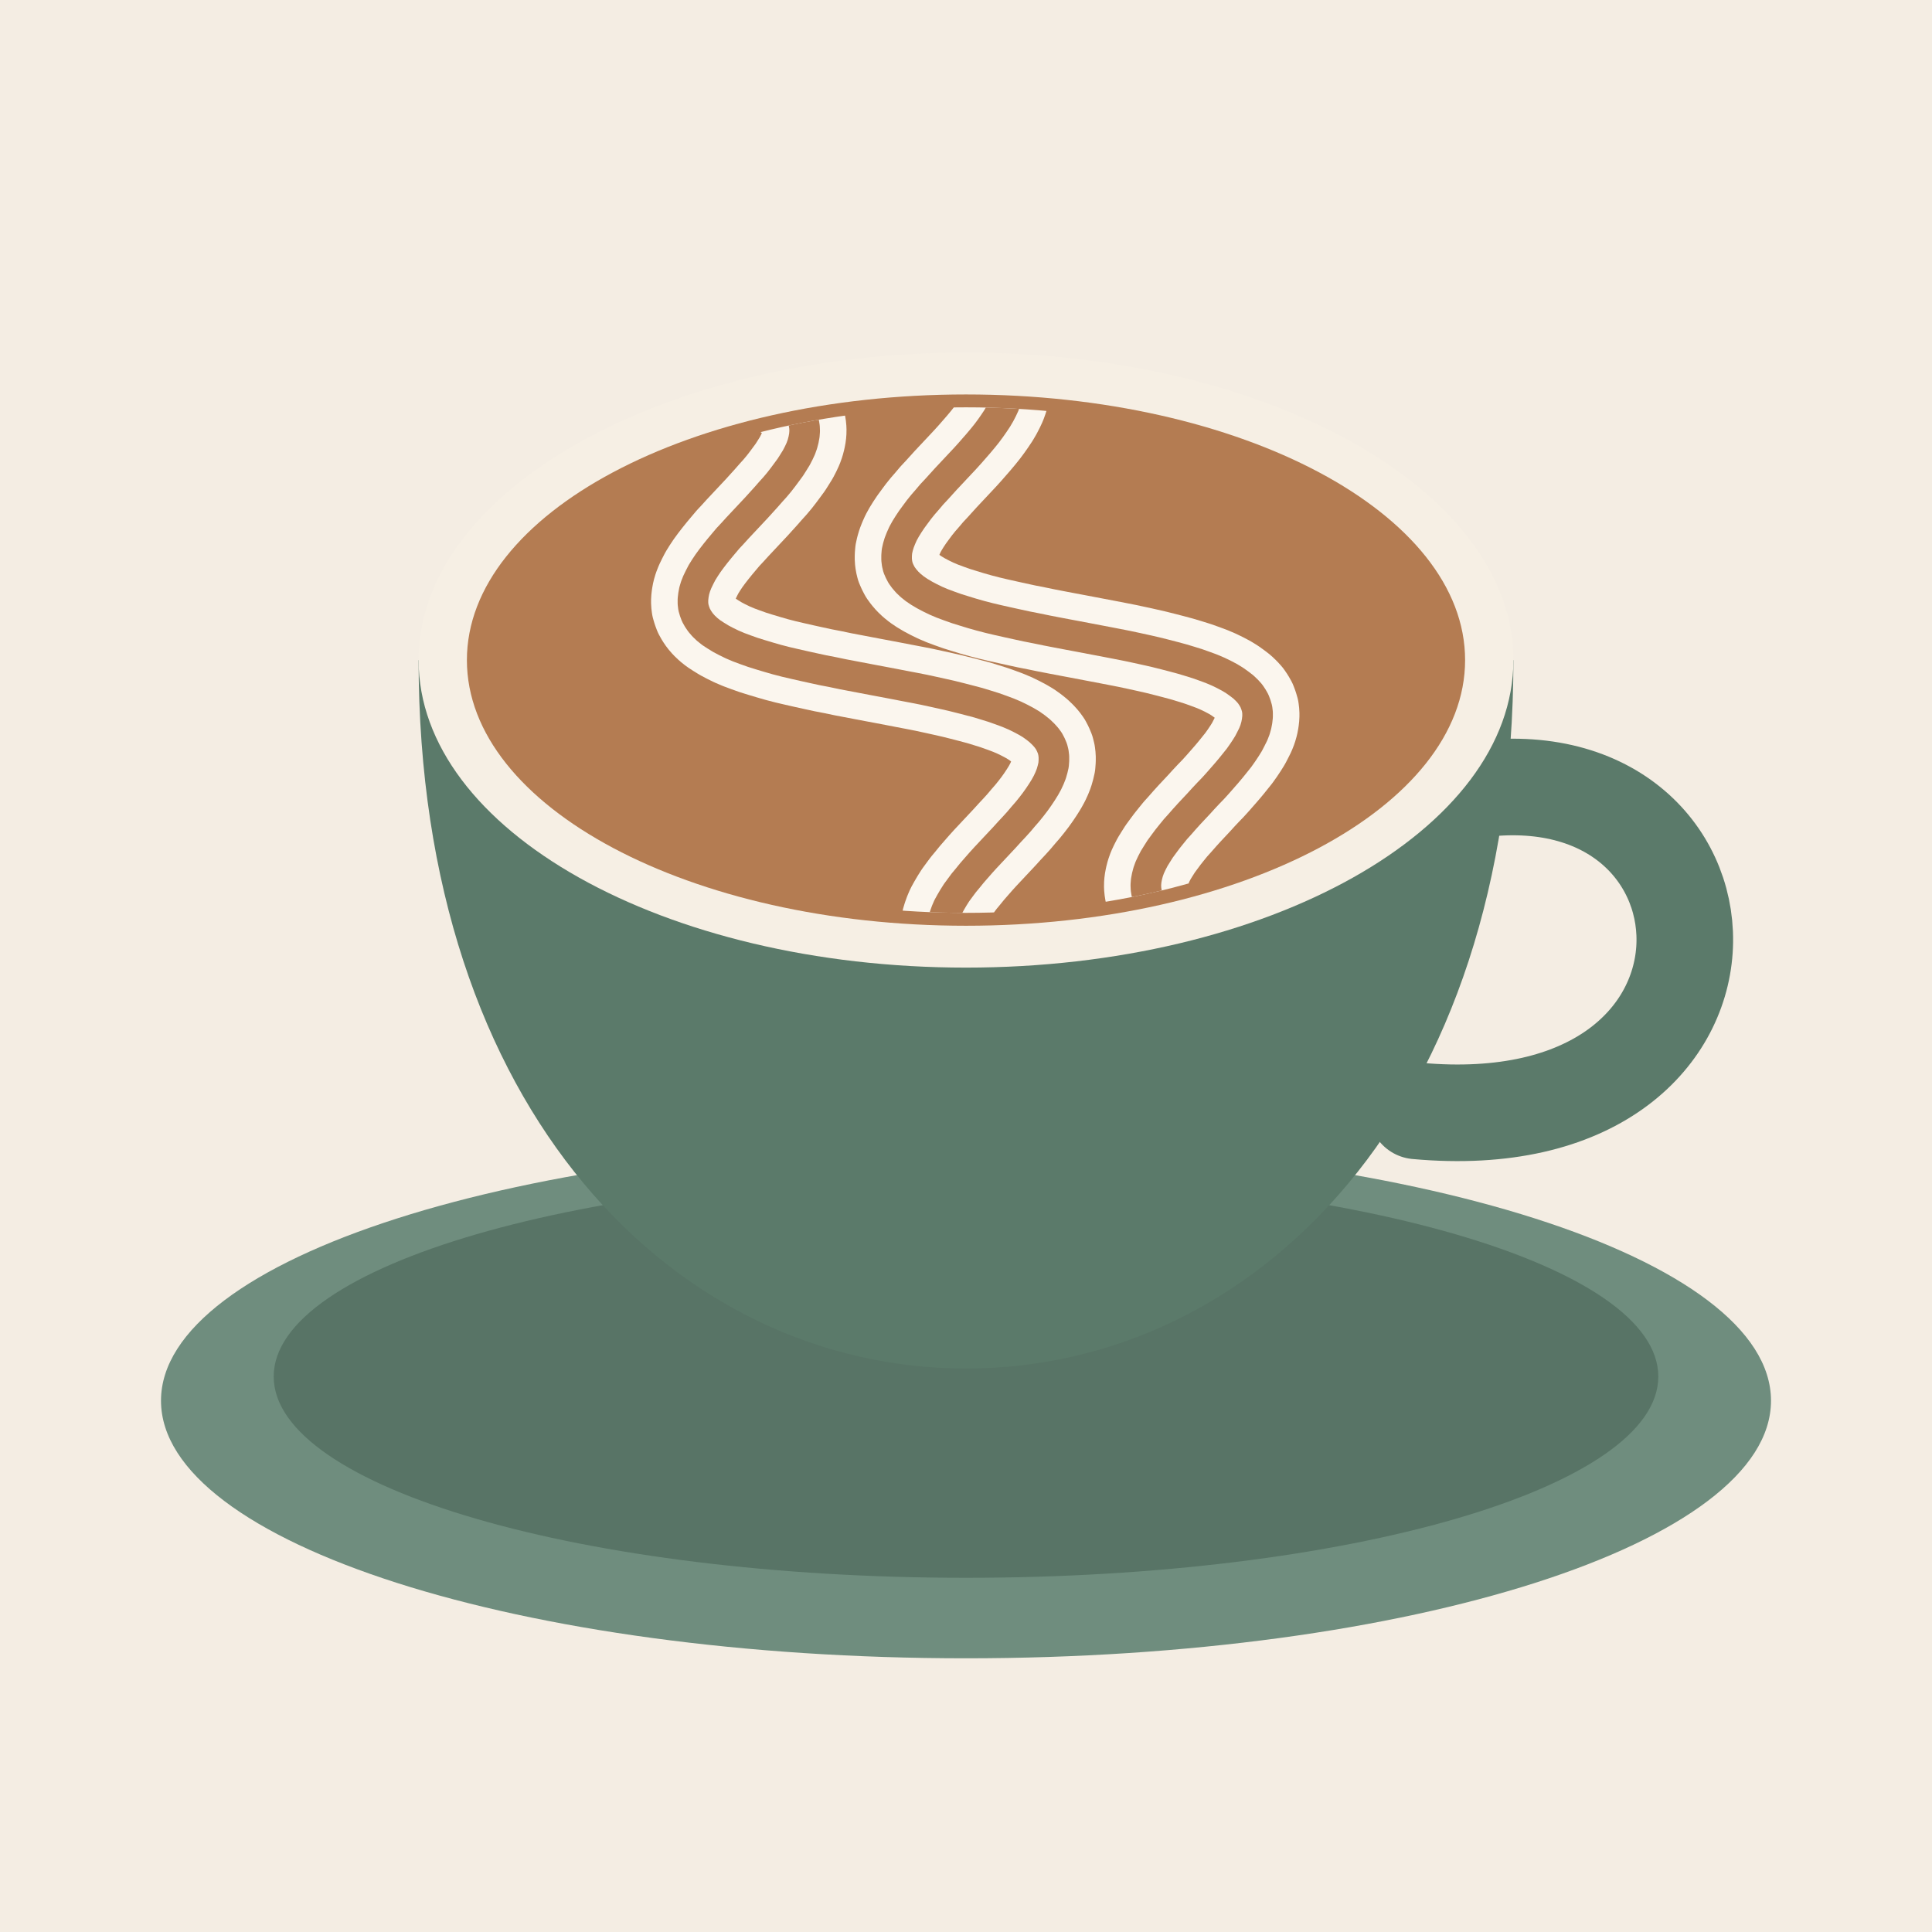
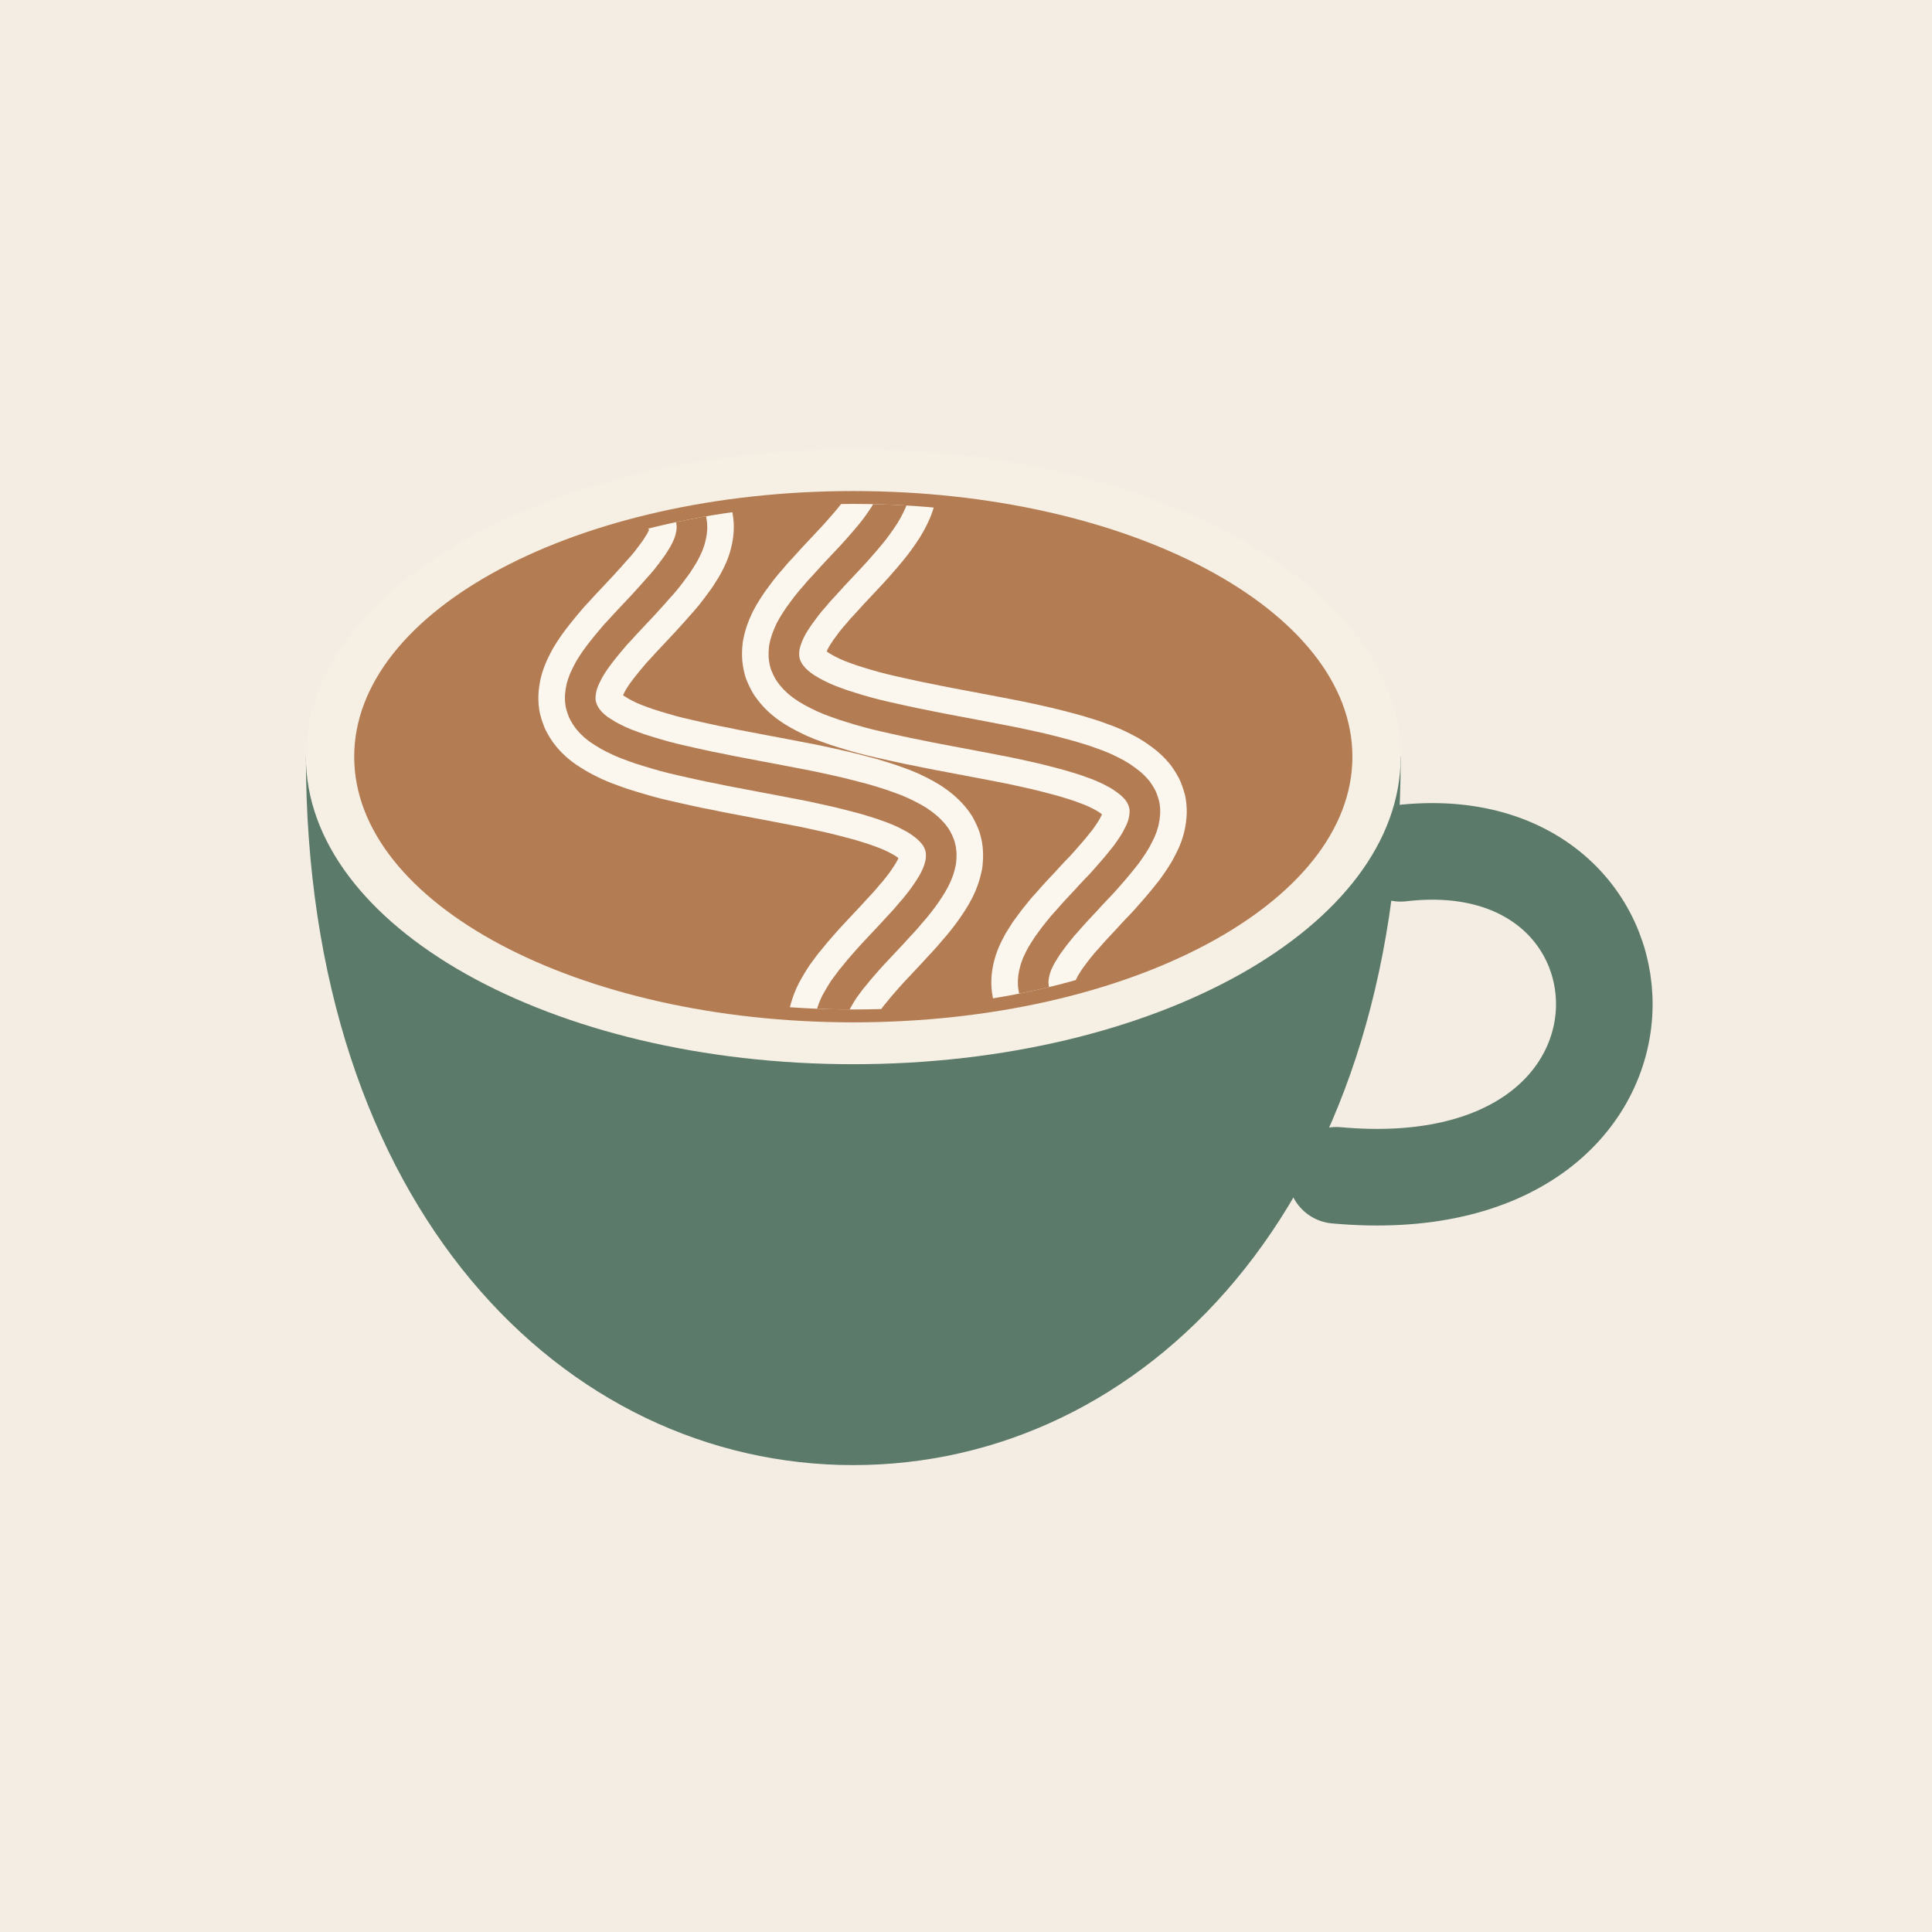
<svg xmlns="http://www.w3.org/2000/svg" viewBox="0 0 120 120">
  <rect width="120" height="120" fill="#f4ede3" />
-   <g transform="translate(3 -3)">
-     <ellipse cx="57" cy="90" rx="50" ry="16" fill="#6f8d7e" />
-     <ellipse cx="57" cy="88.5" rx="43" ry="12.5" fill="#587466" />
+   <g transform="translate(-2 1)">
    <path d="M89 52 C 106 50, 107 74, 85 72" fill="none" stroke="#5b7a6a" stroke-width="6" stroke-linecap="round" />
-     <path d="M23 44 C 23 72, 39 88, 57 88 C 75 88, 91 72, 91 44 Z" fill="#5b7a6a" />
-     <ellipse cx="57" cy="44" rx="34" ry="19.1" fill="#f6efe4" />
-     <ellipse cx="57" cy="44" rx="31" ry="16.5" fill="#b47c52" />
+     <path d="M21 46 C 21 74, 37 90, 55 90 C 73 90, 89 74, 89 46 Z" fill="#5b7a6a" />
+     <ellipse cx="55" cy="46" rx="34" ry="19.1" fill="#f6efe4" />
+     <ellipse cx="55" cy="46" rx="31" ry="16.5" fill="#b47c52" />
    <clipPath id="dd-coffee">
-       <ellipse cx="57" cy="44" rx="29.5" ry="15.7" />
+       <ellipse cx="55" cy="46" rx="29.5" ry="15.7" />
    </clipPath>
    <g clip-path="url(#dd-coffee)" fill="none" stroke-linecap="round" stroke-linejoin="round">
-       <path d="M43.14 26.51 L43.60 26.67 L44.03 26.83 L44.44 27.00 L44.82 27.18 L45.17 27.36 L45.49 27.55 L45.78 27.74 L46.04 27.94 L46.26 28.15 L46.46 28.36 L46.63 28.58 L46.76 28.81 L46.86 29.04 L46.93 29.28 L46.97 29.53 L46.98 29.78 L46.96 30.04 L46.91 30.31 L46.84 30.58 L46.74 30.86 L46.61 31.14 L46.46 31.43 L46.28 31.72 L46.09 32.02 L45.87 32.32 L45.64 32.63 L45.40 32.94 L45.14 33.25 L44.86 33.56 L44.58 33.88 L44.29 34.20 L44.00 34.52 L43.70 34.84 L43.40 35.16 L43.10 35.48 L42.80 35.80 L42.51 36.12 L42.22 36.43 L41.95 36.75 L41.69 37.06 L41.44 37.37 L41.20 37.68 L40.98 37.98 L40.78 38.28 L40.60 38.57 L40.45 38.86 L40.31 39.15 L40.20 39.43 L40.12 39.70 L40.07 39.97 L40.04 40.23 L40.04 40.48 L40.07 40.73 L40.14 40.97 L40.23 41.21 L40.36 41.44 L40.51 41.66 L40.70 41.88 L40.92 42.09 L41.17 42.29 L41.46 42.48 L41.77 42.67 L42.11 42.85 L42.48 43.03 L42.88 43.20 L43.31 43.36 L43.76 43.52 L44.24 43.67 L44.74 43.82 L45.26 43.97 L45.80 44.11 L46.36 44.24 L46.93 44.37 L47.52 44.50 L48.12 44.63 L48.74 44.75 L49.36 44.88 L49.99 45.00 L50.62 45.12 L51.25 45.24 L51.89 45.36 L52.52 45.48 L53.14 45.60 L53.77 45.72 L54.38 45.84 L54.98 45.97 L55.57 46.10 L56.14 46.23 L56.70 46.37 L57.24 46.51 L57.77 46.65 L58.26 46.80 L58.74 46.95 L59.19 47.11 L59.62 47.27 L60.02 47.44 L60.39 47.62 L60.73 47.80 L61.05 47.99 L61.33 48.19 L61.58 48.39 L61.80 48.60 L61.99 48.81 L62.15 49.03 L62.27 49.26 L62.37 49.50 L62.43 49.74 L62.46 49.99 L62.46 50.24 L62.44 50.51 L62.38 50.77 L62.30 51.05 L62.19 51.33 L62.06 51.61 L61.90 51.90 L61.72 52.19 L61.52 52.49 L61.30 52.80 L61.07 53.10 L60.82 53.41 L60.55 53.72 L60.28 54.04 L59.99 54.36 L59.70 54.67 L59.41 54.99 L59.11 55.31 L58.81 55.63 L58.51 55.95 L58.21 56.27 L57.92 56.59 L57.64 56.91 L57.37 57.22 L57.11 57.54 L56.86 57.84 L56.63 58.15 L56.41 58.45 L56.22 58.75 L56.05 59.04 L55.89 59.33 L55.77 59.61 L55.67 59.89 L55.59 60.16 L55.54 60.43 L55.52 60.69 L55.53 60.94 L55.57 61.19 L55.64 61.43 L55.74 61.67 L55.88 61.89 L56.04 62.11 L56.24 62.33 L56.47 62.53 L56.73 62.73 L57.02 62.93 L57.34 63.11 L57.69 63.29 L58.06 63.47 L58.47 63.64 L58.90 63.80 L59.36 63.96" stroke="#fbf6ee" stroke-width="5.2" />
-       <path d="M43.14 26.51 L43.60 26.67 L44.03 26.83 L44.44 27.00 L44.82 27.18 L45.17 27.36 L45.49 27.55 L45.78 27.74 L46.04 27.94 L46.26 28.15 L46.46 28.36 L46.63 28.58 L46.76 28.81 L46.86 29.04 L46.93 29.28 L46.97 29.53 L46.98 29.78 L46.96 30.04 L46.91 30.31 L46.84 30.58 L46.74 30.86 L46.61 31.14 L46.46 31.43 L46.28 31.72 L46.09 32.02 L45.87 32.32 L45.64 32.63 L45.40 32.94 L45.14 33.25 L44.86 33.56 L44.58 33.88 L44.29 34.20 L44.00 34.52 L43.70 34.84 L43.40 35.16 L43.10 35.48 L42.80 35.80 L42.51 36.12 L42.22 36.43 L41.95 36.75 L41.69 37.06 L41.44 37.37 L41.20 37.68 L40.98 37.98 L40.78 38.28 L40.60 38.57 L40.45 38.86 L40.31 39.15 L40.20 39.43 L40.12 39.70 L40.07 39.97 L40.04 40.23 L40.04 40.48 L40.07 40.73 L40.14 40.97 L40.23 41.21 L40.36 41.44 L40.51 41.66 L40.70 41.88 L40.92 42.09 L41.17 42.29 L41.46 42.48 L41.77 42.67 L42.11 42.85 L42.48 43.03 L42.88 43.20 L43.31 43.36 L43.76 43.52 L44.24 43.67 L44.74 43.82 L45.26 43.97 L45.80 44.11 L46.36 44.24 L46.93 44.37 L47.52 44.50 L48.12 44.63 L48.74 44.75 L49.36 44.88 L49.99 45.00 L50.62 45.12 L51.25 45.24 L51.89 45.36 L52.52 45.48 L53.14 45.60 L53.77 45.72 L54.38 45.84 L54.98 45.97 L55.57 46.10 L56.14 46.23 L56.70 46.37 L57.24 46.51 L57.77 46.65 L58.26 46.80 L58.74 46.95 L59.19 47.11 L59.62 47.27 L60.02 47.44 L60.39 47.62 L60.73 47.80 L61.05 47.99 L61.33 48.19 L61.58 48.39 L61.80 48.60 L61.99 48.81 L62.15 49.03 L62.27 49.26 L62.37 49.50 L62.43 49.74 L62.46 49.99 L62.46 50.24 L62.44 50.51 L62.38 50.77 L62.30 51.05 L62.19 51.33 L62.06 51.61 L61.90 51.90 L61.72 52.19 L61.52 52.49 L61.30 52.80 L61.07 53.10 L60.82 53.41 L60.55 53.72 L60.28 54.04 L59.99 54.36 L59.70 54.67 L59.41 54.99 L59.11 55.31 L58.81 55.63 L58.51 55.95 L58.21 56.27 L57.92 56.59 L57.64 56.91 L57.37 57.22 L57.11 57.54 L56.86 57.84 L56.63 58.15 L56.41 58.45 L56.22 58.75 L56.05 59.04 L55.89 59.33 L55.77 59.61 L55.67 59.89 L55.59 60.16 L55.54 60.43 L55.52 60.69 L55.53 60.94 L55.57 61.19 L55.64 61.43 L55.74 61.67 L55.88 61.89 L56.04 62.11 L56.24 62.33 L56.47 62.53 L56.73 62.73 L57.02 62.93 L57.34 63.11 L57.69 63.29 L58.06 63.47 L58.47 63.64 L58.90 63.80 L59.36 63.96" stroke="#b47c52" stroke-width="1.9" />
-       <path d="M55.79 23.80 L56.25 23.95 L56.68 24.12 L57.09 24.28 L57.46 24.46 L57.81 24.64 L58.13 24.83 L58.42 25.02 L58.68 25.22 L58.91 25.43 L59.11 25.64 L59.27 25.86 L59.41 26.09 L59.51 26.32 L59.58 26.56 L59.62 26.81 L59.63 27.06 L59.61 27.32 L59.56 27.59 L59.48 27.86 L59.38 28.14 L59.25 28.42 L59.10 28.71 L58.93 29.00 L58.73 29.30 L58.52 29.60 L58.29 29.91 L58.04 30.22 L57.78 30.53 L57.51 30.84 L57.23 31.16 L56.94 31.48 L56.64 31.80 L56.34 32.12 L56.04 32.44 L55.74 32.76 L55.45 33.08 L55.16 33.40 L54.87 33.71 L54.60 34.03 L54.33 34.34 L54.08 34.65 L53.85 34.96 L53.63 35.26 L53.43 35.56 L53.25 35.85 L53.09 36.14 L52.96 36.43 L52.85 36.71 L52.77 36.98 L52.71 37.25 L52.69 37.51 L52.69 37.76 L52.72 38.01 L52.78 38.26 L52.88 38.49 L53.00 38.72 L53.16 38.94 L53.35 39.16 L53.57 39.37 L53.82 39.57 L54.10 39.76 L54.42 39.95 L54.76 40.13 L55.13 40.31 L55.53 40.48 L55.96 40.64 L56.41 40.80 L56.89 40.95 L57.38 41.10 L57.91 41.25 L58.45 41.39 L59.00 41.52 L59.58 41.65 L60.17 41.78 L60.77 41.91 L61.38 42.03 L62.01 42.16 L62.63 42.28 L63.26 42.40 L63.90 42.52 L64.53 42.64 L65.16 42.76 L65.79 42.88 L66.41 43.00 L67.02 43.12 L67.63 43.25 L68.22 43.38 L68.79 43.51 L69.35 43.65 L69.89 43.79 L70.41 43.93 L70.91 44.08 L71.39 44.23 L71.84 44.39 L72.27 44.55 L72.67 44.72 L73.04 44.90 L73.38 45.08 L73.69 45.27 L73.97 45.47 L74.23 45.67 L74.45 45.88 L74.64 46.09 L74.79 46.31 L74.92 46.54 L75.01 46.78 L75.08 47.02 L75.11 47.27 L75.11 47.52 L75.08 47.79 L75.03 48.05 L74.95 48.33 L74.84 48.61 L74.70 48.89 L74.55 49.18 L74.37 49.47 L74.17 49.77 L73.95 50.08 L73.71 50.38 L73.46 50.69 L73.20 51.00 L72.92 51.32 L72.64 51.64 L72.35 51.96 L72.05 52.27 L71.75 52.59 L71.45 52.92 L71.15 53.24 L70.86 53.55 L70.57 53.87 L70.29 54.19 L70.01 54.50 L69.75 54.82 L69.51 55.12 L69.28 55.43 L69.06 55.73 L68.87 56.03 L68.69 56.32 L68.54 56.61 L68.41 56.89 L68.31 57.17 L68.24 57.44 L68.19 57.71 L68.17 57.97 L68.18 58.22 L68.22 58.47 L68.29 58.71 L68.39 58.95 L68.52 59.17 L68.69 59.39 L68.88 59.61 L69.11 59.81 L69.37 60.01 L69.66 60.21 L69.98 60.39 L70.33 60.57 L70.71 60.75 L71.12 60.92 L71.55 61.08 L72.01 61.24" stroke="#fbf6ee" stroke-width="5.2" />
-       <path d="M55.79 23.80 L56.25 23.95 L56.68 24.12 L57.09 24.28 L57.46 24.46 L57.81 24.64 L58.13 24.83 L58.42 25.02 L58.68 25.22 L58.91 25.43 L59.11 25.64 L59.27 25.86 L59.41 26.09 L59.51 26.32 L59.58 26.56 L59.62 26.81 L59.63 27.06 L59.61 27.32 L59.56 27.59 L59.48 27.86 L59.38 28.14 L59.25 28.42 L59.10 28.71 L58.93 29.00 L58.73 29.30 L58.52 29.60 L58.29 29.91 L58.04 30.22 L57.78 30.53 L57.51 30.84 L57.23 31.16 L56.94 31.48 L56.64 31.80 L56.34 32.12 L56.04 32.44 L55.74 32.76 L55.45 33.08 L55.16 33.40 L54.87 33.71 L54.60 34.03 L54.33 34.34 L54.08 34.65 L53.85 34.96 L53.63 35.26 L53.43 35.56 L53.25 35.85 L53.09 36.14 L52.96 36.43 L52.85 36.71 L52.77 36.98 L52.71 37.25 L52.69 37.51 L52.69 37.76 L52.72 38.01 L52.78 38.26 L52.88 38.49 L53.00 38.72 L53.16 38.94 L53.35 39.16 L53.57 39.37 L53.82 39.57 L54.10 39.76 L54.42 39.95 L54.76 40.13 L55.13 40.31 L55.53 40.48 L55.96 40.64 L56.41 40.80 L56.89 40.95 L57.38 41.10 L57.91 41.25 L58.45 41.39 L59.00 41.52 L59.58 41.65 L60.17 41.78 L60.77 41.91 L61.38 42.03 L62.01 42.16 L62.63 42.28 L63.26 42.40 L63.90 42.52 L64.53 42.64 L65.16 42.76 L65.79 42.88 L66.41 43.00 L67.02 43.12 L67.63 43.25 L68.22 43.38 L68.79 43.51 L69.35 43.65 L69.89 43.79 L70.41 43.93 L70.91 44.08 L71.39 44.23 L71.84 44.39 L72.27 44.55 L72.67 44.72 L73.04 44.90 L73.38 45.08 L73.69 45.27 L73.97 45.47 L74.23 45.67 L74.45 45.88 L74.64 46.09 L74.79 46.31 L74.92 46.54 L75.01 46.78 L75.08 47.02 L75.11 47.27 L75.11 47.52 L75.08 47.79 L75.03 48.05 L74.95 48.33 L74.84 48.61 L74.70 48.89 L74.55 49.18 L74.37 49.47 L74.17 49.77 L73.95 50.08 L73.71 50.38 L73.46 50.69 L73.20 51.00 L72.92 51.32 L72.64 51.64 L72.35 51.96 L72.05 52.27 L71.75 52.59 L71.45 52.92 L71.15 53.24 L70.86 53.55 L70.57 53.87 L70.29 54.19 L70.01 54.50 L69.75 54.82 L69.51 55.12 L69.28 55.43 L69.06 55.73 L68.87 56.03 L68.69 56.32 L68.54 56.61 L68.41 56.89 L68.31 57.17 L68.24 57.44 L68.19 57.71 L68.17 57.97 L68.18 58.22 L68.22 58.47 L68.29 58.71 L68.39 58.95 L68.52 59.17 L68.69 59.39 L68.88 59.61 L69.11 59.81 L69.37 60.01 L69.66 60.21 L69.98 60.39 L70.33 60.57 L70.71 60.75 L71.12 60.92 L71.55 61.08 L72.01 61.24" stroke="#b47c52" stroke-width="1.9" />
+       <path d="M41.14 28.51 L41.60 28.67 L42.03 28.83 L42.44 29.00 L42.82 29.18 L43.17 29.36 L43.49 29.55 L43.78 29.74 L44.04 29.94 L44.26 30.15 L44.46 30.36 L44.63 30.58 L44.76 30.81 L44.86 31.04 L44.93 31.28 L44.97 31.53 L44.98 31.78 L44.96 32.04 L44.91 32.31 L44.84 32.58 L44.74 32.86 L44.61 33.14 L44.46 33.43 L44.28 33.72 L44.09 34.02 L43.87 34.32 L43.64 34.63 L43.40 34.94 L43.14 35.25 L42.86 35.56 L42.58 35.88 L42.29 36.20 L42.00 36.52 L41.70 36.84 L41.40 37.16 L41.10 37.48 L40.80 37.80 L40.51 38.12 L40.22 38.43 L39.95 38.75 L39.69 39.06 L39.44 39.37 L39.20 39.68 L38.98 39.98 L38.78 40.28 L38.60 40.57 L38.45 40.86 L38.31 41.15 L38.20 41.43 L38.12 41.70 L38.07 41.97 L38.04 42.23 L38.04 42.48 L38.07 42.73 L38.14 42.97 L38.23 43.21 L38.36 43.44 L38.51 43.66 L38.70 43.88 L38.92 44.09 L39.17 44.29 L39.46 44.48 L39.77 44.67 L40.11 44.85 L40.48 45.03 L40.88 45.20 L41.31 45.36 L41.76 45.52 L42.24 45.67 L42.74 45.82 L43.26 45.97 L43.80 46.11 L44.36 46.24 L44.93 46.37 L45.52 46.50 L46.12 46.63 L46.74 46.75 L47.36 46.88 L47.99 47.00 L48.62 47.12 L49.25 47.24 L49.89 47.36 L50.52 47.48 L51.14 47.60 L51.77 47.72 L52.38 47.84 L52.98 47.97 L53.57 48.10 L54.14 48.23 L54.70 48.37 L55.24 48.51 L55.77 48.65 L56.26 48.80 L56.74 48.95 L57.19 49.11 L57.62 49.27 L58.02 49.44 L58.39 49.62 L58.73 49.80 L59.05 49.99 L59.33 50.19 L59.58 50.39 L59.80 50.60 L59.99 50.81 L60.15 51.03 L60.27 51.26 L60.37 51.50 L60.43 51.74 L60.46 51.99 L60.46 52.24 L60.44 52.51 L60.38 52.77 L60.30 53.05 L60.19 53.33 L60.06 53.61 L59.90 53.90 L59.72 54.19 L59.52 54.49 L59.30 54.80 L59.07 55.10 L58.82 55.41 L58.55 55.72 L58.28 56.04 L57.99 56.36 L57.70 56.67 L57.41 56.99 L57.11 57.31 L56.81 57.63 L56.51 57.95 L56.21 58.27 L55.92 58.59 L55.64 58.91 L55.37 59.22 L55.11 59.54 L54.86 59.84 L54.63 60.15 L54.41 60.45 L54.22 60.75 L54.05 61.04 L53.89 61.33 L53.77 61.61 L53.67 61.89 L53.59 62.16 L53.54 62.43 L53.52 62.69 L53.53 62.94 L53.57 63.19 L53.64 63.43 L53.74 63.67 L53.88 63.89 L54.04 64.11 L54.24 64.33 L54.47 64.53 L54.73 64.73 L55.02 64.93 L55.34 65.11 L55.69 65.29 L56.06 65.47 L56.47 65.64 L56.90 65.80 L57.36 65.96" stroke="#fbf6ee" stroke-width="5.2" />
+       <path d="M41.14 28.51 L41.60 28.67 L42.03 28.83 L42.44 29.00 L42.82 29.18 L43.17 29.36 L43.49 29.55 L43.78 29.74 L44.04 29.94 L44.26 30.15 L44.46 30.36 L44.63 30.58 L44.76 30.81 L44.86 31.04 L44.93 31.28 L44.97 31.53 L44.98 31.78 L44.96 32.04 L44.91 32.31 L44.84 32.58 L44.74 32.86 L44.61 33.14 L44.46 33.43 L44.28 33.72 L44.09 34.02 L43.87 34.32 L43.64 34.63 L43.40 34.94 L43.14 35.25 L42.86 35.56 L42.58 35.88 L42.29 36.20 L42.00 36.52 L41.70 36.84 L41.40 37.16 L41.10 37.48 L40.80 37.80 L40.51 38.12 L40.22 38.43 L39.95 38.75 L39.69 39.06 L39.44 39.37 L39.20 39.68 L38.98 39.98 L38.78 40.28 L38.60 40.57 L38.45 40.86 L38.31 41.15 L38.20 41.43 L38.12 41.70 L38.07 41.97 L38.04 42.23 L38.04 42.48 L38.07 42.73 L38.14 42.97 L38.23 43.21 L38.36 43.44 L38.51 43.66 L38.70 43.88 L38.92 44.09 L39.17 44.29 L39.46 44.48 L39.77 44.67 L40.11 44.85 L40.48 45.03 L40.88 45.20 L41.31 45.36 L41.76 45.52 L42.24 45.67 L42.74 45.82 L43.26 45.97 L43.80 46.11 L44.36 46.24 L44.93 46.37 L45.52 46.50 L46.12 46.63 L46.74 46.75 L47.36 46.88 L47.99 47.00 L48.62 47.12 L49.25 47.24 L49.89 47.36 L50.52 47.48 L51.14 47.60 L51.77 47.72 L52.38 47.84 L52.98 47.97 L53.57 48.10 L54.14 48.23 L54.70 48.37 L55.24 48.51 L55.77 48.65 L56.26 48.80 L56.74 48.95 L57.19 49.11 L57.62 49.27 L58.02 49.44 L58.39 49.62 L58.73 49.80 L59.05 49.99 L59.33 50.19 L59.58 50.39 L59.80 50.60 L59.99 50.81 L60.15 51.03 L60.27 51.26 L60.37 51.50 L60.43 51.74 L60.46 51.99 L60.46 52.24 L60.44 52.51 L60.38 52.77 L60.30 53.05 L60.19 53.33 L60.06 53.61 L59.90 53.90 L59.72 54.19 L59.52 54.49 L59.30 54.80 L59.07 55.10 L58.82 55.41 L58.55 55.72 L58.28 56.04 L57.99 56.36 L57.70 56.67 L57.41 56.99 L57.11 57.31 L56.81 57.63 L56.51 57.95 L56.21 58.27 L55.92 58.59 L55.64 58.91 L55.37 59.22 L55.11 59.54 L54.86 59.84 L54.63 60.15 L54.41 60.45 L54.22 60.75 L54.05 61.04 L53.89 61.33 L53.77 61.61 L53.67 61.89 L53.59 62.16 L53.54 62.43 L53.52 62.69 L53.53 62.94 L53.57 63.19 L53.64 63.43 L53.74 63.67 L53.88 63.89 L54.04 64.11 L54.24 64.33 L54.47 64.53 L54.73 64.73 L55.02 64.93 L55.34 65.11 L55.69 65.29 L56.06 65.47 L56.47 65.64 L56.90 65.80 L57.36 65.96" stroke="#b47c52" stroke-width="1.9" />
+       <path d="M53.79 25.80 L54.25 25.95 L54.68 26.12 L55.09 26.28 L55.46 26.46 L55.81 26.64 L56.13 26.83 L56.42 27.02 L56.68 27.22 L56.91 27.43 L57.11 27.64 L57.27 27.86 L57.41 28.09 L57.51 28.32 L57.58 28.56 L57.62 28.81 L57.63 29.06 L57.61 29.32 L57.56 29.59 L57.48 29.86 L57.38 30.14 L57.25 30.42 L57.10 30.71 L56.93 31.00 L56.73 31.30 L56.52 31.60 L56.29 31.91 L56.04 32.22 L55.78 32.53 L55.51 32.84 L55.23 33.16 L54.94 33.48 L54.64 33.80 L54.34 34.12 L54.04 34.44 L53.74 34.76 L53.45 35.08 L53.16 35.40 L52.87 35.71 L52.60 36.03 L52.33 36.34 L52.08 36.65 L51.85 36.96 L51.63 37.26 L51.43 37.56 L51.25 37.85 L51.09 38.14 L50.96 38.43 L50.85 38.71 L50.77 38.98 L50.71 39.25 L50.69 39.51 L50.69 39.76 L50.72 40.01 L50.78 40.26 L50.88 40.49 L51.00 40.72 L51.16 40.94 L51.35 41.16 L51.57 41.37 L51.82 41.57 L52.10 41.76 L52.42 41.95 L52.76 42.13 L53.13 42.31 L53.53 42.48 L53.96 42.64 L54.41 42.80 L54.89 42.95 L55.38 43.10 L55.91 43.25 L56.45 43.39 L57.00 43.52 L57.58 43.65 L58.17 43.78 L58.77 43.91 L59.38 44.03 L60.01 44.16 L60.63 44.28 L61.26 44.40 L61.90 44.52 L62.53 44.64 L63.16 44.76 L63.79 44.88 L64.41 45.00 L65.02 45.12 L65.63 45.25 L66.22 45.38 L66.79 45.51 L67.35 45.65 L67.89 45.79 L68.41 45.93 L68.91 46.08 L69.39 46.23 L69.84 46.39 L70.27 46.55 L70.67 46.72 L71.04 46.90 L71.38 47.08 L71.69 47.27 L71.97 47.47 L72.23 47.67 L72.45 47.88 L72.64 48.09 L72.79 48.31 L72.92 48.54 L73.01 48.78 L73.08 49.02 L73.11 49.27 L73.11 49.52 L73.08 49.79 L73.03 50.05 L72.95 50.33 L72.84 50.61 L72.70 50.89 L72.55 51.18 L72.37 51.47 L72.17 51.77 L71.95 52.08 L71.71 52.38 L71.46 52.69 L71.20 53.00 L70.92 53.32 L70.64 53.64 L70.35 53.96 L70.05 54.27 L69.75 54.59 L69.45 54.92 L69.15 55.24 L68.86 55.55 L68.57 55.87 L68.29 56.19 L68.01 56.50 L67.75 56.82 L67.51 57.12 L67.28 57.43 L67.06 57.73 L66.87 58.03 L66.69 58.32 L66.54 58.61 L66.41 58.89 L66.31 59.17 L66.24 59.44 L66.19 59.71 L66.17 59.97 L66.18 60.22 L66.22 60.47 L66.29 60.71 L66.39 60.95 L66.52 61.17 L66.69 61.39 L66.88 61.61 L67.11 61.81 L67.37 62.01 L67.66 62.21 L67.98 62.39 L68.33 62.57 L68.71 62.75 L69.12 62.92 L69.55 63.08 L70.01 63.24" stroke="#fbf6ee" stroke-width="5.2" />
+       <path d="M53.79 25.80 L54.25 25.95 L54.68 26.12 L55.09 26.28 L55.46 26.46 L55.81 26.64 L56.13 26.83 L56.42 27.02 L56.68 27.22 L56.91 27.43 L57.11 27.64 L57.27 27.86 L57.41 28.09 L57.51 28.32 L57.58 28.56 L57.62 28.81 L57.63 29.06 L57.61 29.32 L57.56 29.59 L57.48 29.86 L57.38 30.14 L57.25 30.42 L57.10 30.71 L56.93 31.00 L56.73 31.30 L56.52 31.60 L56.29 31.91 L56.04 32.22 L55.78 32.53 L55.51 32.84 L55.23 33.16 L54.94 33.48 L54.64 33.80 L54.34 34.12 L54.04 34.44 L53.74 34.76 L53.45 35.08 L53.16 35.40 L52.87 35.71 L52.60 36.03 L52.33 36.34 L52.08 36.65 L51.85 36.96 L51.63 37.26 L51.43 37.56 L51.25 37.85 L51.09 38.14 L50.96 38.43 L50.85 38.71 L50.77 38.98 L50.71 39.25 L50.69 39.51 L50.69 39.76 L50.72 40.01 L50.78 40.26 L50.88 40.49 L51.00 40.72 L51.16 40.94 L51.35 41.16 L51.57 41.37 L51.82 41.57 L52.10 41.76 L52.42 41.95 L52.76 42.13 L53.13 42.31 L53.53 42.48 L53.96 42.64 L54.41 42.80 L54.89 42.95 L55.38 43.10 L55.91 43.25 L56.45 43.39 L57.00 43.52 L57.58 43.65 L58.17 43.78 L58.77 43.91 L59.38 44.03 L60.01 44.16 L60.63 44.28 L61.26 44.40 L61.90 44.52 L62.53 44.64 L63.16 44.76 L63.79 44.88 L64.41 45.00 L65.02 45.12 L65.63 45.25 L66.22 45.38 L66.79 45.51 L67.35 45.65 L67.89 45.79 L68.41 45.93 L68.91 46.08 L69.39 46.23 L69.84 46.39 L70.27 46.55 L70.67 46.72 L71.04 46.90 L71.38 47.08 L71.69 47.27 L71.97 47.47 L72.23 47.67 L72.45 47.88 L72.64 48.09 L72.79 48.31 L72.92 48.54 L73.01 48.78 L73.08 49.02 L73.11 49.27 L73.11 49.52 L73.08 49.79 L73.03 50.05 L72.95 50.33 L72.84 50.61 L72.70 50.89 L72.55 51.18 L72.37 51.47 L72.17 51.77 L71.95 52.08 L71.71 52.38 L71.46 52.69 L71.20 53.00 L70.92 53.32 L70.64 53.64 L70.35 53.96 L70.05 54.27 L69.75 54.59 L69.45 54.92 L69.15 55.24 L68.86 55.55 L68.57 55.87 L68.29 56.19 L68.01 56.50 L67.75 56.82 L67.51 57.12 L67.28 57.43 L67.06 57.73 L66.87 58.03 L66.69 58.32 L66.54 58.61 L66.41 58.89 L66.31 59.17 L66.24 59.44 L66.19 59.71 L66.17 59.97 L66.18 60.22 L66.22 60.47 L66.29 60.71 L66.39 60.95 L66.52 61.17 L66.69 61.39 L66.88 61.61 L67.11 61.81 L67.37 62.01 L67.66 62.21 L67.98 62.39 L68.33 62.57 L68.71 62.75 L69.12 62.92 L69.55 63.08 L70.01 63.24" stroke="#b47c52" stroke-width="1.9" />
    </g>
  </g>
</svg>
